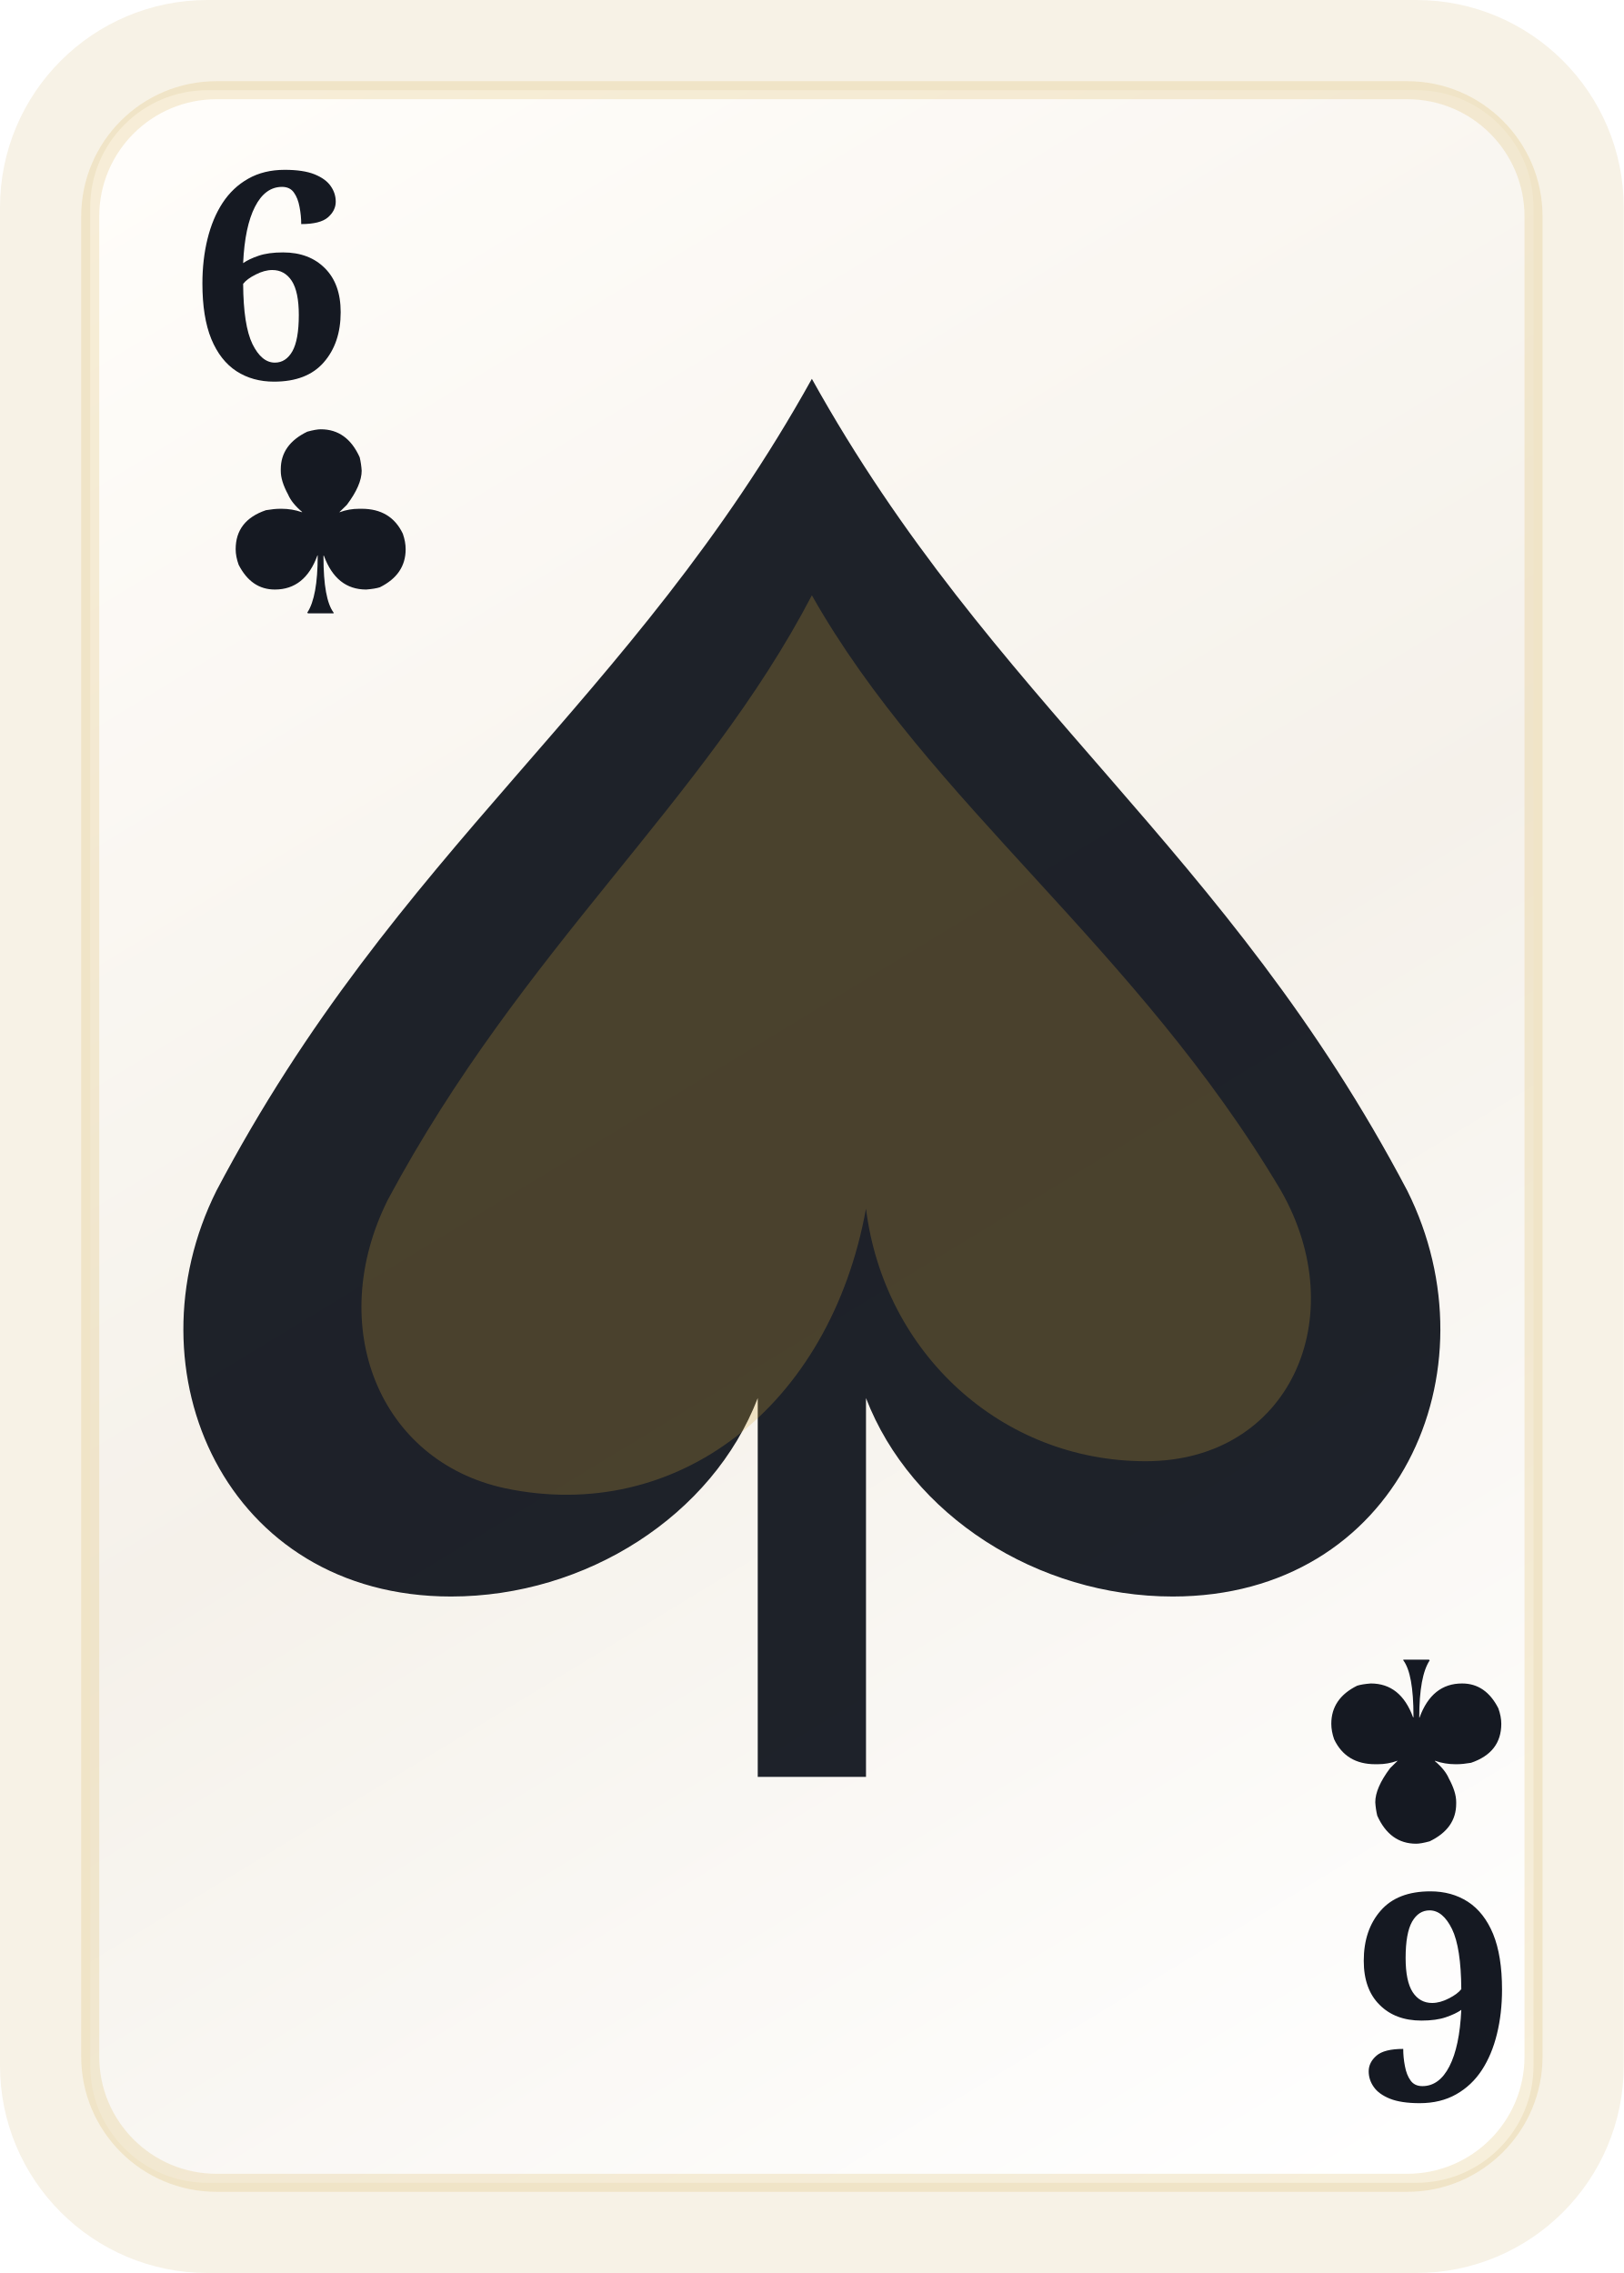
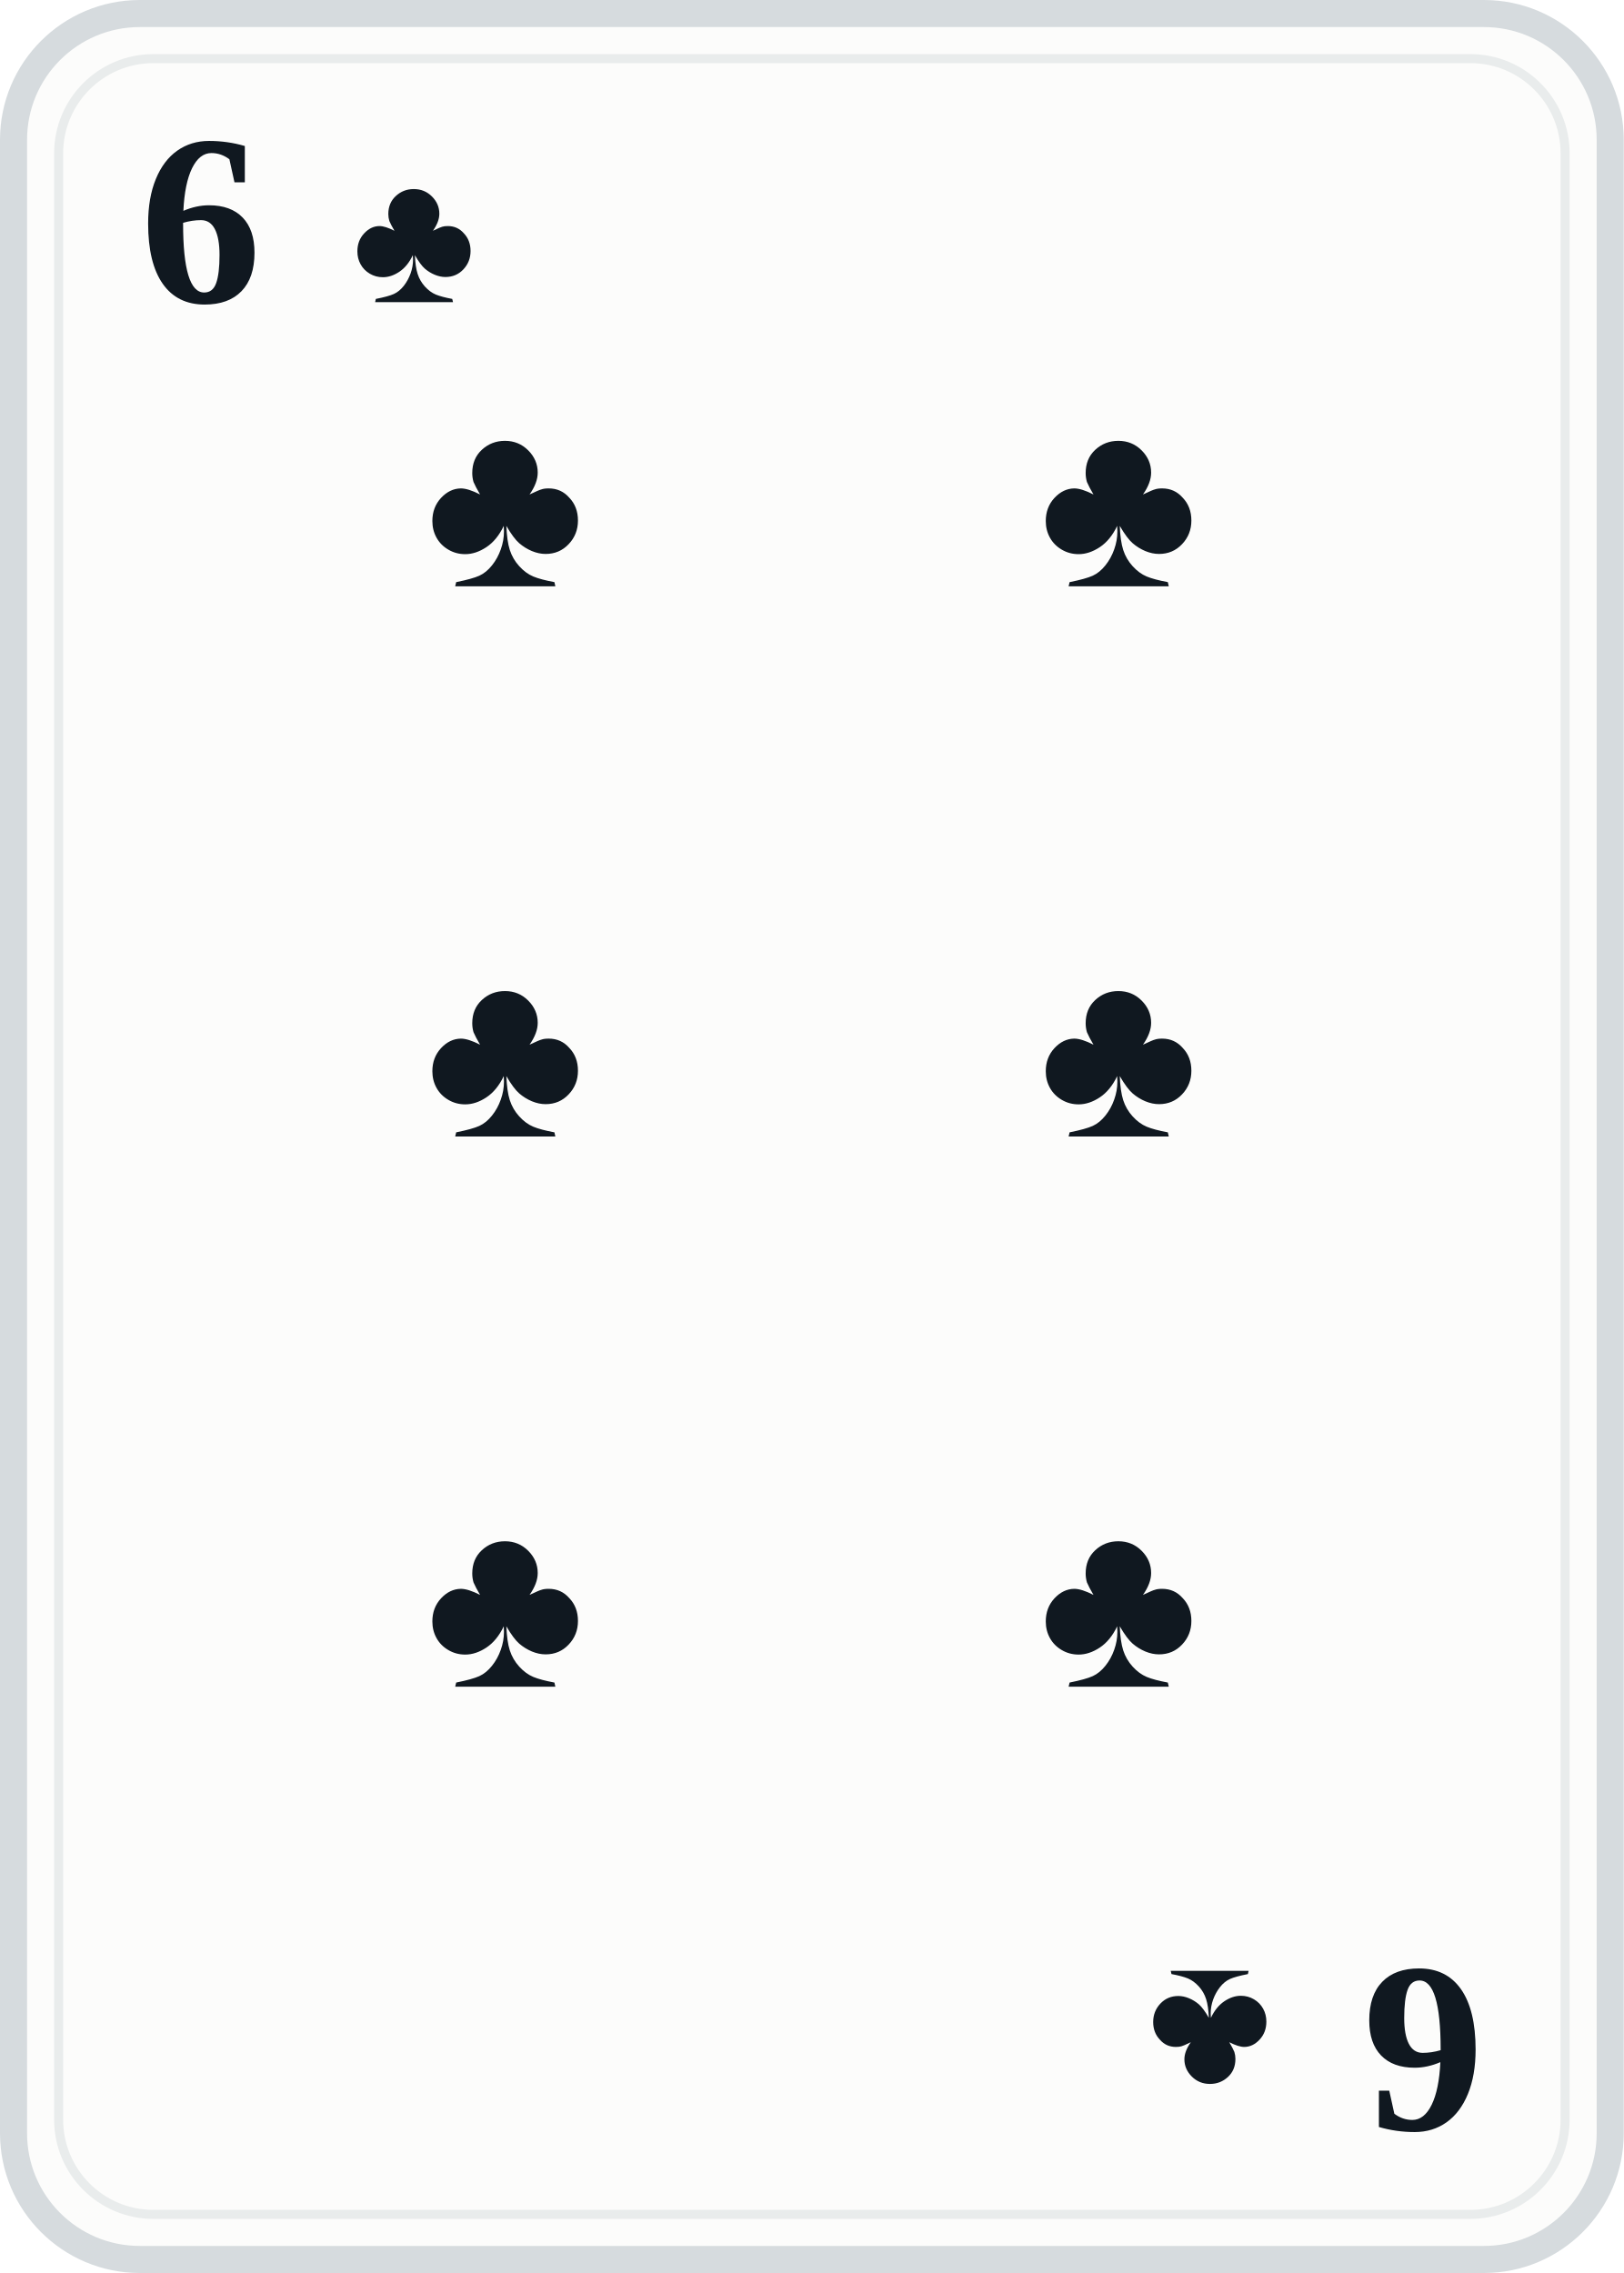
- <svg xmlns="http://www.w3.org/2000/svg" width="180" height="252" viewBox="0 0 180 252" fill="none">
-   <rect x="5" y="5" width="170" height="242" rx="18" fill="url(#paper)" stroke="#f7f2e6" stroke-width="10" />
-   <rect x="10" y="10" width="160" height="232" rx="14" stroke="#d6a83c" stroke-opacity="0.18" stroke-width="2" />
-   <path d="M24 132C44 94 70 78 90 42C110 78 136 94 156 132C166 152 155 177 130 177C115 177 101 168 96 155V197H84V155C79 168 65 177 50 177C25 177 14 152 24 132Z" fill="#151922" fill-opacity="0.96" />
-   <path d="M90 66C103 89 126 105 142 132C150 146 143 162 127 162C111 162 98 150 96 134C92 156 75 169 56 165C42 162 36 147 43 133C58 105 78 89 90 66Z" fill="#d6a83c" fill-opacity="0.24" />
-   <text x="21" y="42" fill="#151922" font-family="Georgia, serif" font-size="32" font-weight="800">6</text>
-   <text x="23" y="68" fill="#151922" font-family="Georgia, serif" font-size="28" font-weight="800">♣</text>
-   <text x="159" y="210" fill="#151922" font-family="Georgia, serif" font-size="32" font-weight="800" text-anchor="middle" transform="rotate(180 159 210)">6</text>
-   <text x="157" y="184" fill="#151922" font-family="Georgia, serif" font-size="28" font-weight="800" text-anchor="middle" transform="rotate(180 157 184)">♣</text>
-   <defs>
-     <linearGradient id="paper" x1="22" y1="14" x2="158" y2="238" gradientUnits="userSpaceOnUse">
-       <stop stop-color="#fffdfa" />
-       <stop offset="0.52" stop-color="#f5f1ea" />
-       <stop offset="1" stop-color="#ffffff" />
-     </linearGradient>
-   </defs>
+ <svg xmlns="http://www.w3.org/2000/svg" width="360" height="504" viewBox="0 0 360 504" fill="none">
+   <rect x="3" y="3" width="354" height="498" rx="28" fill="#FCFCFB" stroke="#D6DBDE" stroke-width="6" />
+   <rect x="13" y="13" width="334" height="478" rx="21" stroke="#E9ECEC" stroke-width="2" />
+   <g fill="#101820" font-family="Georgia, 'Times New Roman', serif">
+     <text x="31" y="67" font-size="54" font-weight="700">6</text>
+     <text x="78" y="67" font-size="42" font-weight="700">♣</text>
+     <text x="112" y="130" text-anchor="middle" class="pip">♣</text>
+     <text x="248" y="130" text-anchor="middle" class="pip">♣</text>
+     <text x="112" y="252" text-anchor="middle" class="pip">♣</text>
+     <text x="248" y="252" text-anchor="middle" class="pip">♣</text>
+     <text x="112" y="374" text-anchor="middle" class="pip">♣</text>
+     <text x="248" y="374" text-anchor="middle" class="pip">♣</text>
+   </g>
+   <g transform="rotate(180 180 252)" fill="#101820" font-family="Georgia, 'Times New Roman', serif">
+     <text x="31" y="67" font-size="54" font-weight="700">6</text>
+     <text x="78" y="67" font-size="42" font-weight="700">♣</text>
+   </g>
+   <style>.pip{font-size:54px;font-weight:700}.face-suit{font-size:142px;font-weight:700}</style>
</svg>
